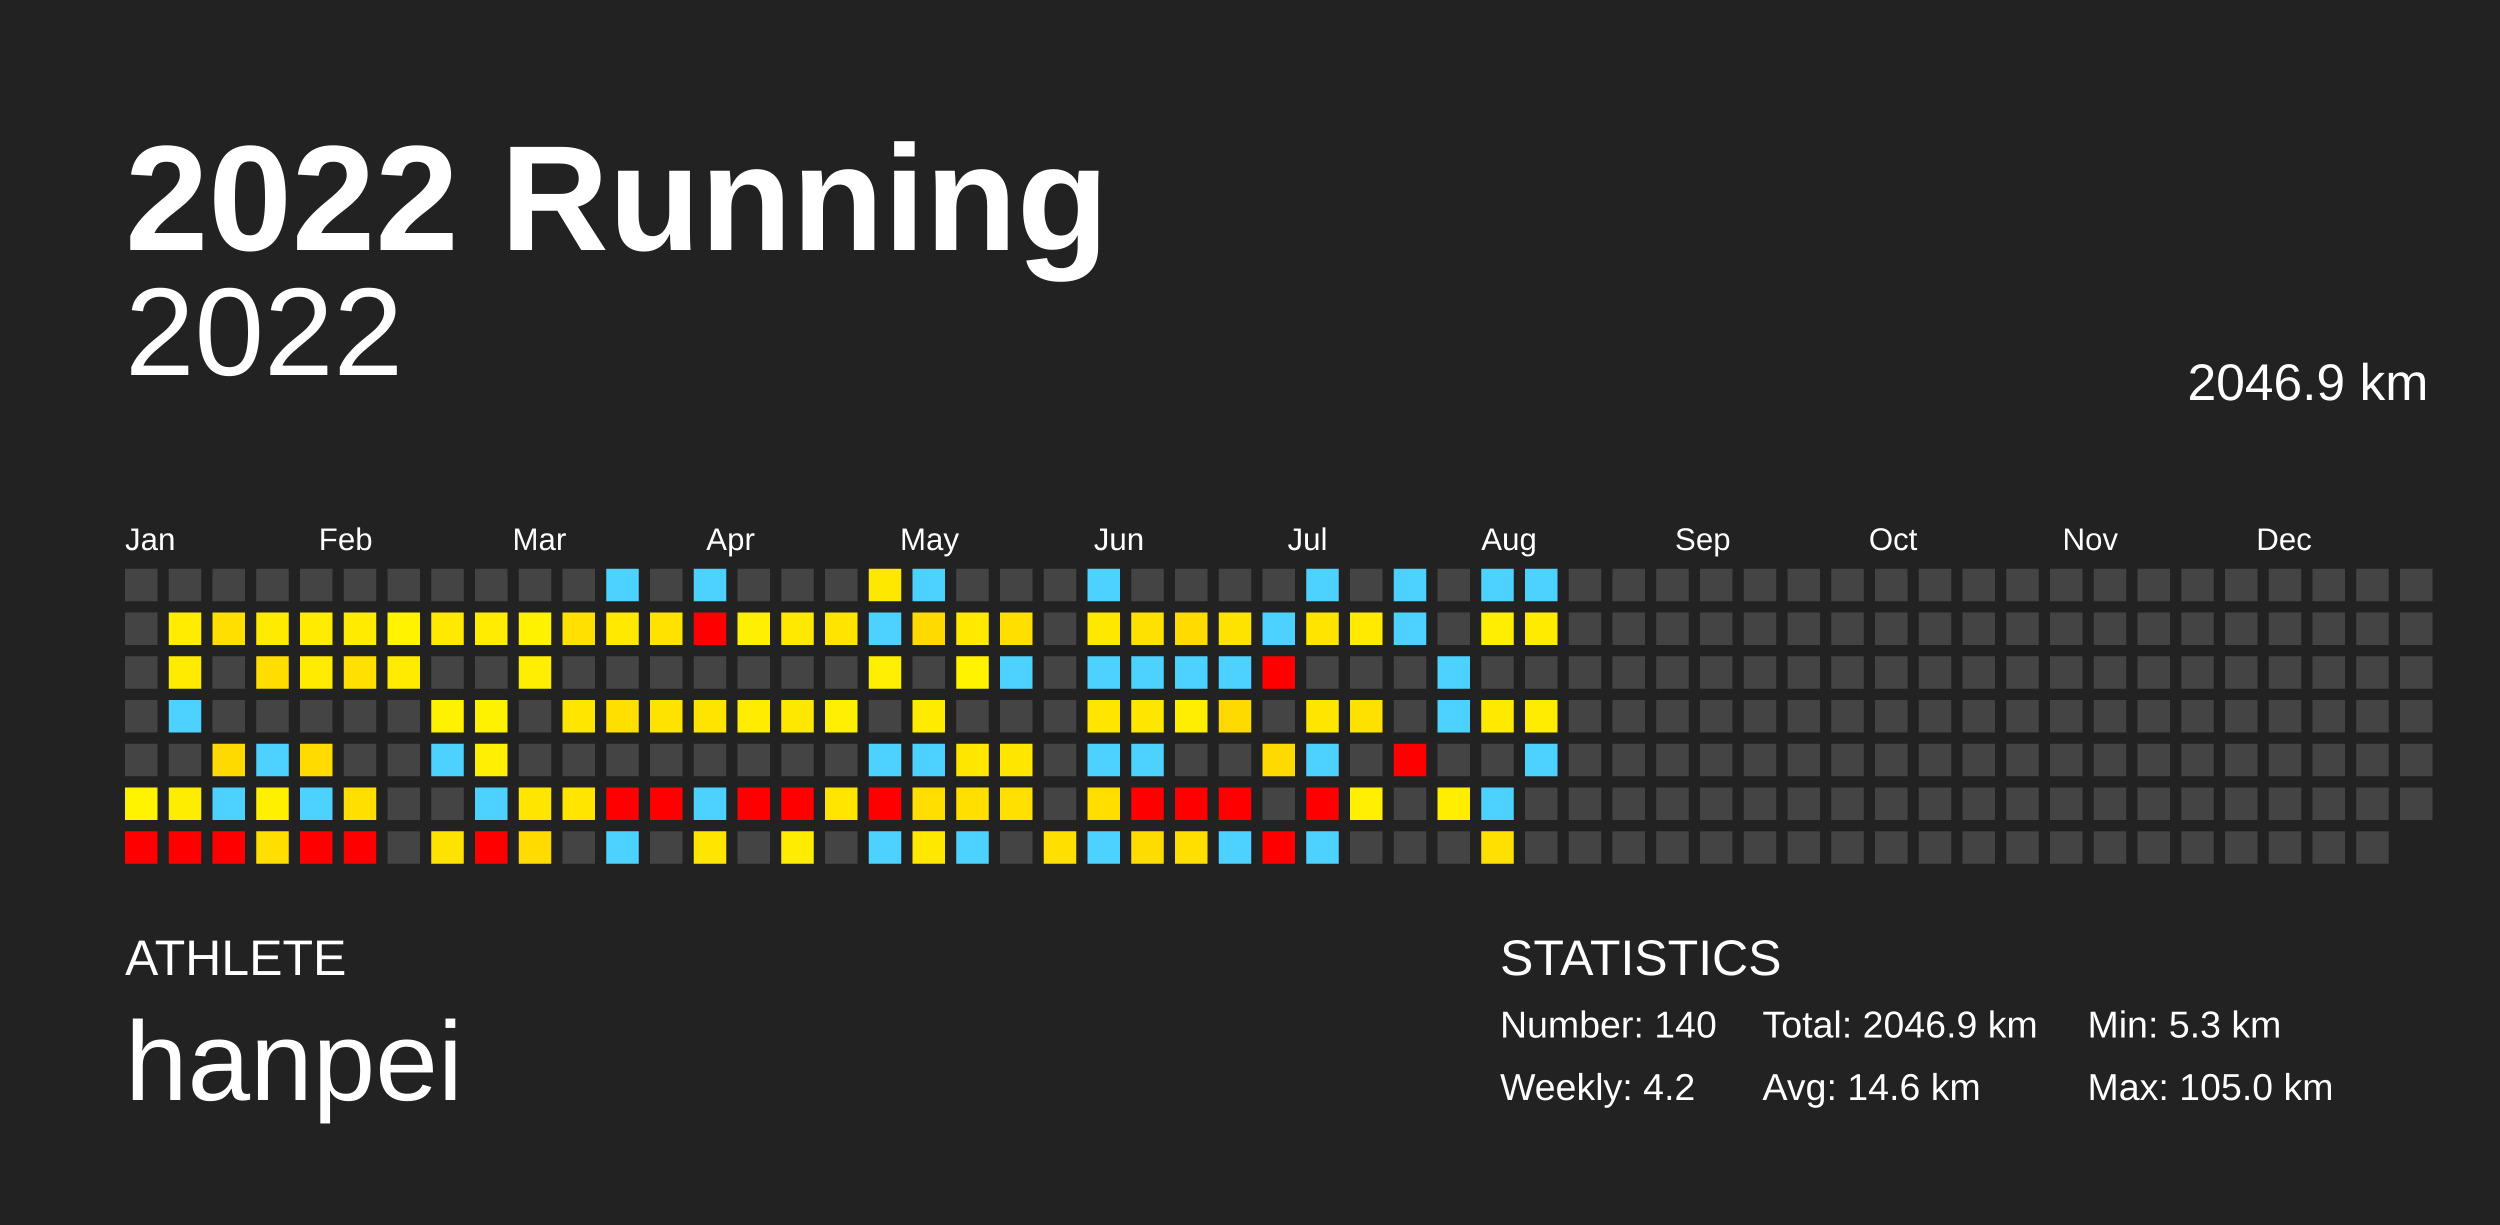
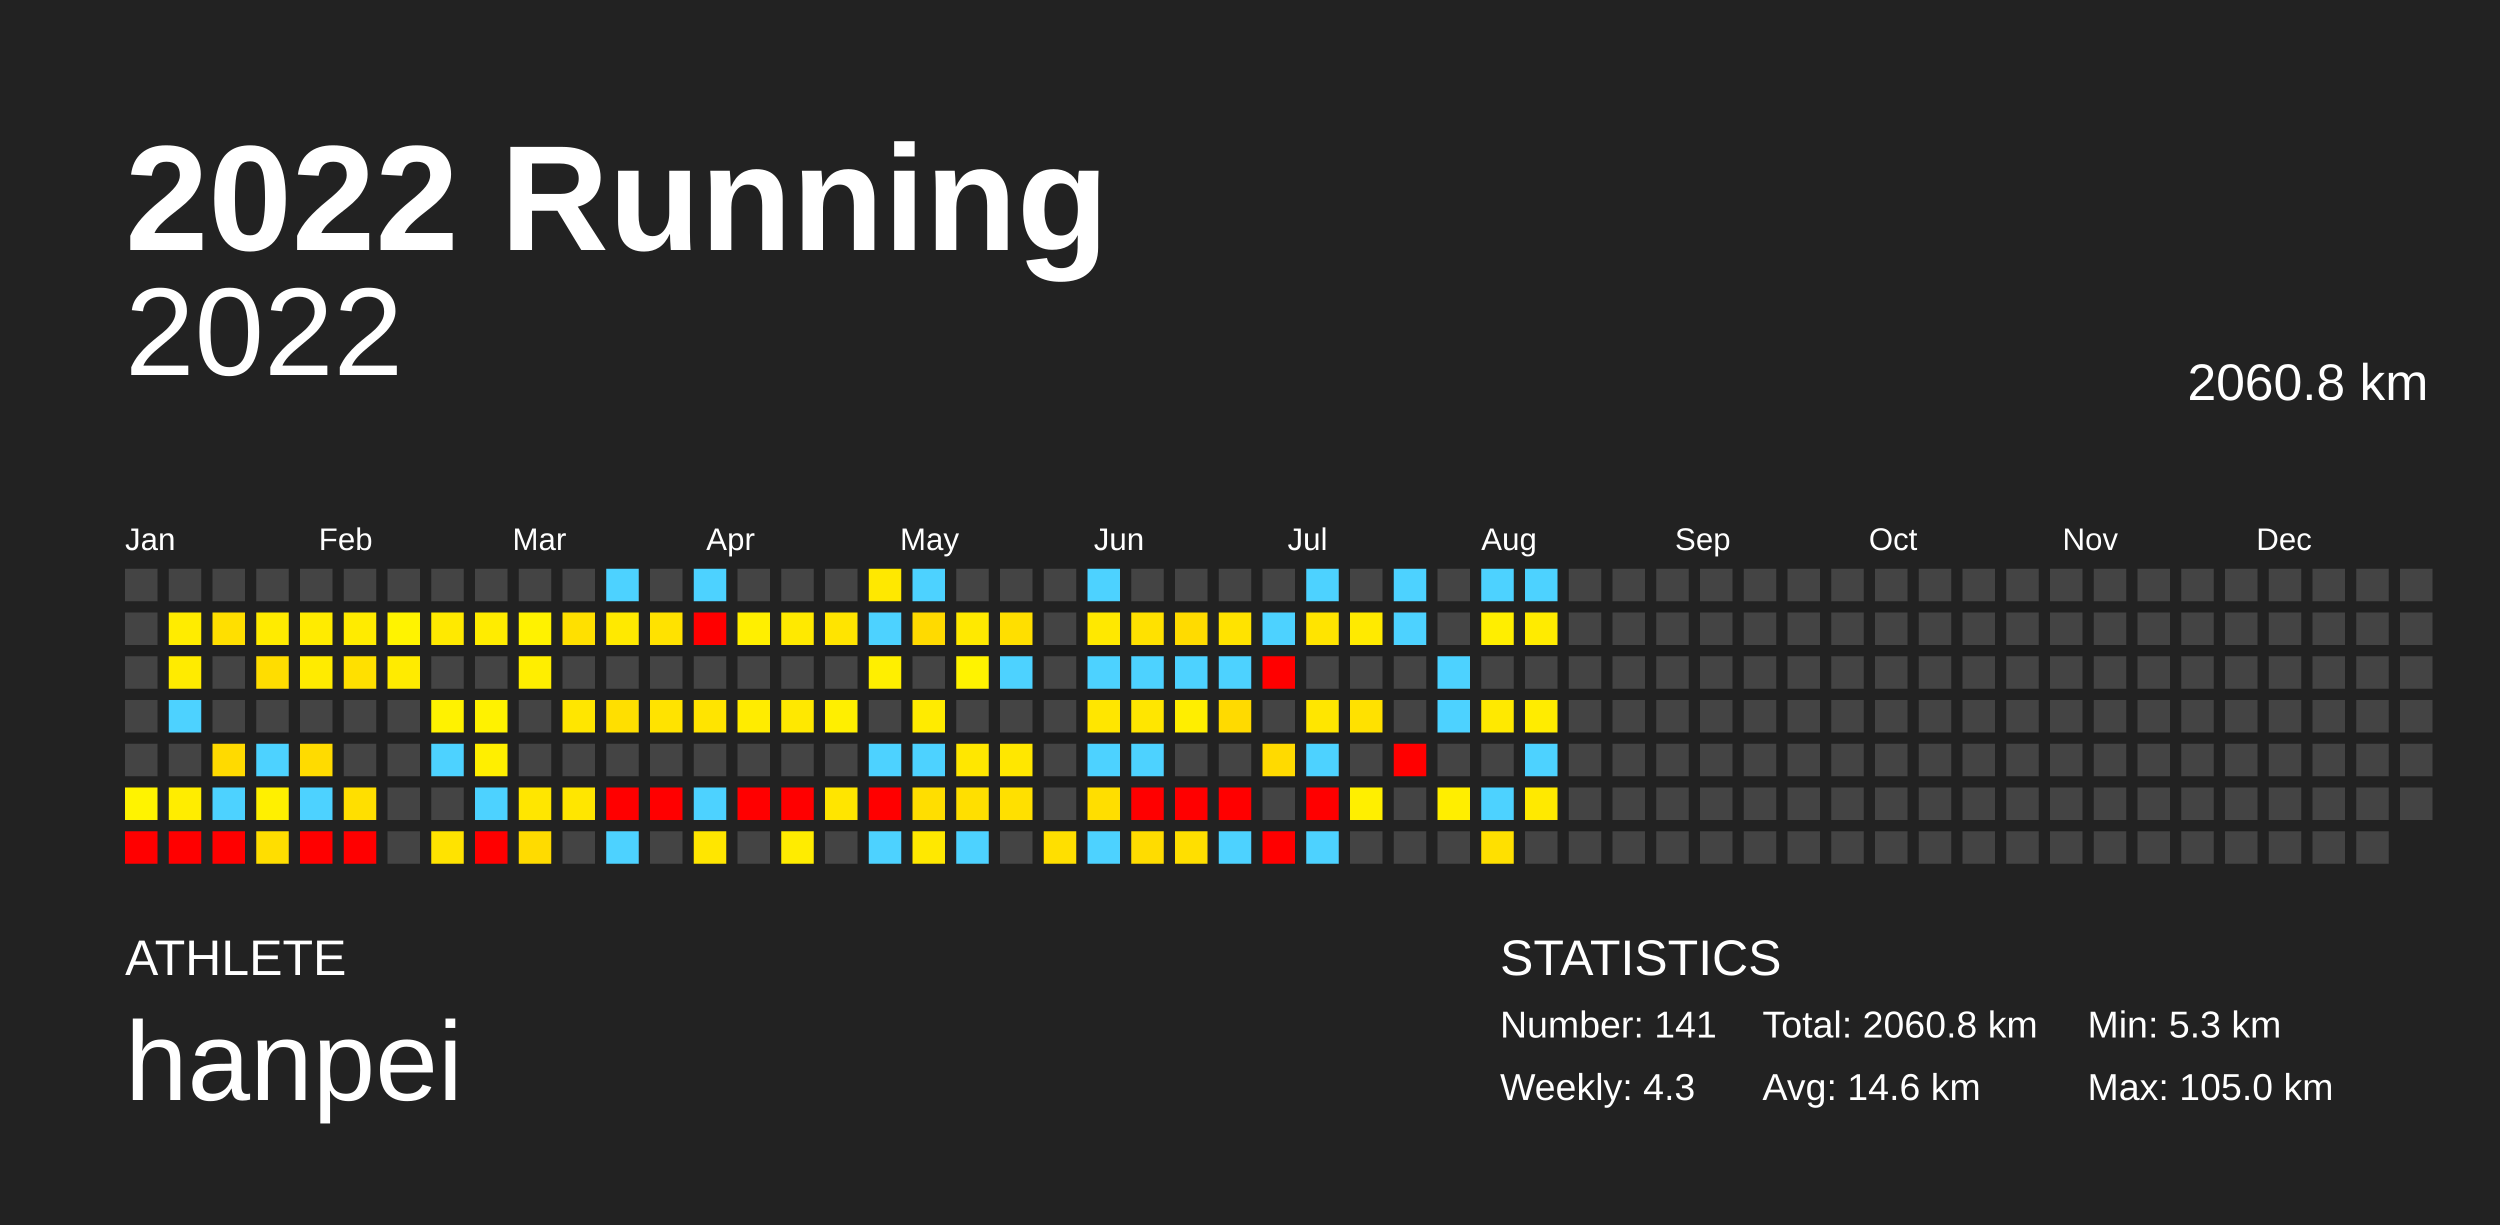
<svg xmlns="http://www.w3.org/2000/svg" baseProfile="full" height="98mm" version="1.1" viewBox="0,0,200,98" width="200mm">
  <defs />
  <rect fill="#222222" height="98" width="200" x="0" y="0" />
  <text fill="#FFFFFF" style="font-size:12px; font-family:Arial; font-weight:bold;" x="10" y="20">2022 Running</text>
  <text fill="#FFFFFF" style="font-size:4px; font-family:Arial" x="10" y="78">ATHLETE</text>
  <text fill="#FFFFFF" style="font-size:9px; font-family:Arial" x="10" y="88">hanpei</text>
  <text fill="#FFFFFF" style="font-size:4px; font-family:Arial" x="120" y="78">STATISTICS</text>
-   <text fill="#FFFFFF" style="font-size:3px; font-family:Arial" x="120" y="83">Number: 140</text>
-   <text fill="#FFFFFF" style="font-size:3px; font-family:Arial" x="120" y="88">Weekly: 4.2</text>
-   <text fill="#FFFFFF" style="font-size:3px; font-family:Arial" x="141" y="83">Total: 2046.9 km</text>
+   <text fill="#FFFFFF" style="font-size:3px; font-family:Arial" x="120" y="83">Number: 141</text>
+   <text fill="#FFFFFF" style="font-size:3px; font-family:Arial" x="120" y="88">Weekly: 4.3</text>
+   <text fill="#FFFFFF" style="font-size:3px; font-family:Arial" x="141" y="83">Total: 2060.8 km</text>
  <text fill="#FFFFFF" style="font-size:3px; font-family:Arial" x="141" y="88">Avg: 14.6 km</text>
  <text fill="#FFFFFF" style="font-size:3px; font-family:Arial" x="167" y="83">Min: 5.3 km</text>
  <text fill="#FFFFFF" style="font-size:3px; font-family:Arial" x="167" y="88">Max: 105.0 km</text>
  <text alignment-baseline="hanging" fill="#FFFFFF" style="font-size:10.0px; font-family:Arial;" x="10" y="30">2022</text>
-   <text alignment-baseline="hanging" fill="#FFFFFF" style="font-size:4.125px; font-family:Arial;" x="175" y="32">2046.9 km</text>
+   <text alignment-baseline="hanging" fill="#FFFFFF" style="font-size:4.125px; font-family:Arial;" x="175" y="32">2060.8 km</text>
  <text fill="#FFFFFF" style="font-size:2.5px; font-family:Arial" x="10.0" y="44">Jan</text>
  <text fill="#FFFFFF" style="font-size:2.5px; font-family:Arial" x="25.5" y="44">Feb</text>
  <text fill="#FFFFFF" style="font-size:2.5px; font-family:Arial" x="41.0" y="44">Mar</text>
  <text fill="#FFFFFF" style="font-size:2.5px; font-family:Arial" x="56.5" y="44">Apr</text>
  <text fill="#FFFFFF" style="font-size:2.5px; font-family:Arial" x="72.0" y="44">May</text>
  <text fill="#FFFFFF" style="font-size:2.5px; font-family:Arial" x="87.5" y="44">Jun</text>
  <text fill="#FFFFFF" style="font-size:2.5px; font-family:Arial" x="103.0" y="44">Jul</text>
  <text fill="#FFFFFF" style="font-size:2.5px; font-family:Arial" x="118.5" y="44">Aug</text>
  <text fill="#FFFFFF" style="font-size:2.5px; font-family:Arial" x="134.0" y="44">Sep</text>
  <text fill="#FFFFFF" style="font-size:2.5px; font-family:Arial" x="149.5" y="44">Oct</text>
  <text fill="#FFFFFF" style="font-size:2.5px; font-family:Arial" x="165.0" y="44">Nov</text>
  <text fill="#FFFFFF" style="font-size:2.5px; font-family:Arial" x="180.5" y="44">Dec</text>
  <rect fill="#444444" height="2.6" width="2.6" x="10.0" y="45.5" />
  <rect fill="#444444" height="2.6" width="2.6" x="10.0" y="49.0" />
  <rect fill="#444444" height="2.6" width="2.6" x="10.0" y="52.5" />
  <rect fill="#444444" height="2.6" width="2.6" x="10.0" y="56.0" />
  <rect fill="#444444" height="2.6" width="2.6" x="10.0" y="59.5" />
  <rect fill="#fff300" height="2.6" width="2.6" x="10.0" y="63.0" />
  <rect fill="red" height="2.6" width="2.6" x="10.0" y="66.5" />
  <rect fill="#444444" height="2.6" width="2.6" x="13.5" y="45.5" />
  <rect fill="#ffec00" height="2.6" width="2.6" x="13.5" y="49.0" />
  <rect fill="#ffeb00" height="2.6" width="2.6" x="13.5" y="52.5" />
  <rect fill="#4dd2ff" height="2.6" width="2.6" x="13.5" y="56.0" />
  <rect fill="#444444" height="2.6" width="2.6" x="13.5" y="59.5" />
  <rect fill="#ffed00" height="2.6" width="2.6" x="13.5" y="63.0" />
  <rect fill="red" height="2.6" width="2.6" x="13.5" y="66.5" />
  <rect fill="#444444" height="2.6" width="2.6" x="17.0" y="45.5" />
  <rect fill="#ffdf00" height="2.6" width="2.6" x="17.0" y="49.0" />
  <rect fill="#444444" height="2.6" width="2.6" x="17.0" y="52.5" />
  <rect fill="#444444" height="2.6" width="2.6" x="17.0" y="56.0" />
  <rect fill="#ffda00" height="2.6" width="2.6" x="17.0" y="59.5" />
  <rect fill="#4dd2ff" height="2.6" width="2.6" x="17.0" y="63.0" />
  <rect fill="red" height="2.6" width="2.6" x="17.0" y="66.5" />
  <rect fill="#444444" height="2.6" width="2.6" x="20.5" y="45.5" />
  <rect fill="#ffeb00" height="2.6" width="2.6" x="20.5" y="49.0" />
  <rect fill="#ffdd00" height="2.6" width="2.6" x="20.5" y="52.5" />
  <rect fill="#444444" height="2.6" width="2.6" x="20.5" y="56.0" />
  <rect fill="#4dd2ff" height="2.6" width="2.6" x="20.5" y="59.5" />
  <rect fill="#fff000" height="2.6" width="2.6" x="20.5" y="63.0" />
  <rect fill="#ffde00" height="2.6" width="2.6" x="20.5" y="66.5" />
  <rect fill="#444444" height="2.6" width="2.6" x="24.0" y="45.5" />
  <rect fill="#ffeb00" height="2.6" width="2.6" x="24.0" y="49.0" />
  <rect fill="#ffeb00" height="2.6" width="2.6" x="24.0" y="52.5" />
  <rect fill="#444444" height="2.6" width="2.6" x="24.0" y="56.0" />
  <rect fill="#ffdb00" height="2.6" width="2.6" x="24.0" y="59.5" />
  <rect fill="#4dd2ff" height="2.6" width="2.6" x="24.0" y="63.0" />
  <rect fill="red" height="2.6" width="2.6" x="24.0" y="66.5" />
  <rect fill="#444444" height="2.6" width="2.6" x="27.5" y="45.5" />
  <rect fill="#ffeb00" height="2.6" width="2.6" x="27.5" y="49.0" />
  <rect fill="#ffe000" height="2.6" width="2.6" x="27.5" y="52.5" />
  <rect fill="#444444" height="2.6" width="2.6" x="27.5" y="56.0" />
  <rect fill="#444444" height="2.6" width="2.6" x="27.5" y="59.5" />
  <rect fill="#ffdf00" height="2.6" width="2.6" x="27.5" y="63.0" />
  <rect fill="red" height="2.6" width="2.6" x="27.5" y="66.5" />
  <rect fill="#444444" height="2.6" width="2.6" x="31.0" y="45.5" />
  <rect fill="#fff300" height="2.6" width="2.6" x="31.0" y="49.0" />
  <rect fill="#ffeb00" height="2.6" width="2.6" x="31.0" y="52.5" />
  <rect fill="#444444" height="2.6" width="2.6" x="31.0" y="56.0" />
  <rect fill="#444444" height="2.6" width="2.6" x="31.0" y="59.5" />
  <rect fill="#444444" height="2.6" width="2.6" x="31.0" y="63.0" />
  <rect fill="#444444" height="2.6" width="2.6" x="31.0" y="66.5" />
  <rect fill="#444444" height="2.6" width="2.6" x="34.5" y="45.5" />
  <rect fill="#ffe900" height="2.6" width="2.6" x="34.5" y="49.0" />
  <rect fill="#444444" height="2.6" width="2.6" x="34.5" y="52.5" />
  <rect fill="#fff200" height="2.6" width="2.6" x="34.5" y="56.0" />
  <rect fill="#4dd2ff" height="2.6" width="2.6" x="34.5" y="59.5" />
  <rect fill="#444444" height="2.6" width="2.6" x="34.5" y="63.0" />
  <rect fill="#ffe300" height="2.6" width="2.6" x="34.5" y="66.5" />
  <rect fill="#444444" height="2.6" width="2.6" x="38.0" y="45.5" />
  <rect fill="#ffec00" height="2.6" width="2.6" x="38.0" y="49.0" />
  <rect fill="#444444" height="2.6" width="2.6" x="38.0" y="52.5" />
  <rect fill="#fff200" height="2.6" width="2.6" x="38.0" y="56.0" />
  <rect fill="#ffef00" height="2.6" width="2.6" x="38.0" y="59.5" />
  <rect fill="#4dd2ff" height="2.6" width="2.6" x="38.0" y="63.0" />
  <rect fill="red" height="2.6" width="2.6" x="38.0" y="66.5" />
  <rect fill="#444444" height="2.6" width="2.6" x="41.5" y="45.5" />
  <rect fill="#fff200" height="2.6" width="2.6" x="41.5" y="49.0" />
  <rect fill="#ffee00" height="2.6" width="2.6" x="41.5" y="52.5" />
  <rect fill="#444444" height="2.6" width="2.6" x="41.5" y="56.0" />
  <rect fill="#444444" height="2.6" width="2.6" x="41.5" y="59.5" />
  <rect fill="#ffe600" height="2.6" width="2.6" x="41.5" y="63.0" />
  <rect fill="#ffdb00" height="2.6" width="2.6" x="41.5" y="66.5" />
  <rect fill="#444444" height="2.6" width="2.6" x="45.0" y="45.5" />
  <rect fill="#ffe000" height="2.6" width="2.6" x="45.0" y="49.0" />
  <rect fill="#444444" height="2.6" width="2.6" x="45.0" y="52.5" />
  <rect fill="#ffe600" height="2.6" width="2.6" x="45.0" y="56.0" />
  <rect fill="#444444" height="2.6" width="2.6" x="45.0" y="59.5" />
  <rect fill="#ffe600" height="2.6" width="2.6" x="45.0" y="63.0" />
  <rect fill="#444444" height="2.6" width="2.6" x="45.0" y="66.5" />
  <rect fill="#4dd2ff" height="2.6" width="2.6" x="48.5" y="45.5" />
  <rect fill="#ffe900" height="2.6" width="2.6" x="48.5" y="49.0" />
  <rect fill="#444444" height="2.6" width="2.6" x="48.5" y="52.5" />
  <rect fill="#ffdf00" height="2.6" width="2.6" x="48.5" y="56.0" />
  <rect fill="#444444" height="2.6" width="2.6" x="48.5" y="59.5" />
  <rect fill="red" height="2.6" width="2.6" x="48.5" y="63.0" />
  <rect fill="#4dd2ff" height="2.6" width="2.6" x="48.5" y="66.5" />
  <rect fill="#444444" height="2.6" width="2.6" x="52.0" y="45.5" />
  <rect fill="#ffe200" height="2.6" width="2.6" x="52.0" y="49.0" />
  <rect fill="#444444" height="2.6" width="2.6" x="52.0" y="52.5" />
  <rect fill="#ffe300" height="2.6" width="2.6" x="52.0" y="56.0" />
  <rect fill="#444444" height="2.6" width="2.6" x="52.0" y="59.5" />
  <rect fill="red" height="2.6" width="2.6" x="52.0" y="63.0" />
  <rect fill="#444444" height="2.6" width="2.6" x="52.0" y="66.5" />
  <rect fill="#4dd2ff" height="2.6" width="2.6" x="55.5" y="45.5" />
  <rect fill="red" height="2.6" width="2.6" x="55.5" y="49.0" />
  <rect fill="#444444" height="2.6" width="2.6" x="55.5" y="52.5" />
  <rect fill="#ffe400" height="2.6" width="2.6" x="55.5" y="56.0" />
  <rect fill="#444444" height="2.6" width="2.6" x="55.5" y="59.5" />
  <rect fill="#4dd2ff" height="2.6" width="2.6" x="55.5" y="63.0" />
  <rect fill="#ffe600" height="2.6" width="2.6" x="55.5" y="66.5" />
  <rect fill="#444444" height="2.6" width="2.6" x="59.0" y="45.5" />
  <rect fill="#ffef00" height="2.6" width="2.6" x="59.0" y="49.0" />
  <rect fill="#444444" height="2.6" width="2.6" x="59.0" y="52.5" />
  <rect fill="#ffec00" height="2.6" width="2.6" x="59.0" y="56.0" />
  <rect fill="#444444" height="2.6" width="2.6" x="59.0" y="59.5" />
  <rect fill="red" height="2.6" width="2.6" x="59.0" y="63.0" />
  <rect fill="#444444" height="2.6" width="2.6" x="59.0" y="66.5" />
  <rect fill="#444444" height="2.6" width="2.6" x="62.5" y="45.5" />
  <rect fill="#ffe900" height="2.6" width="2.6" x="62.5" y="49.0" />
  <rect fill="#444444" height="2.6" width="2.6" x="62.5" y="52.5" />
  <rect fill="#ffe800" height="2.6" width="2.6" x="62.5" y="56.0" />
  <rect fill="#444444" height="2.6" width="2.6" x="62.5" y="59.5" />
  <rect fill="red" height="2.6" width="2.6" x="62.5" y="63.0" />
  <rect fill="#ffec00" height="2.6" width="2.6" x="62.5" y="66.5" />
  <rect fill="#444444" height="2.6" width="2.6" x="66.0" y="45.5" />
  <rect fill="#ffe400" height="2.6" width="2.6" x="66.0" y="49.0" />
  <rect fill="#444444" height="2.6" width="2.6" x="66.0" y="52.5" />
  <rect fill="#ffef00" height="2.6" width="2.6" x="66.0" y="56.0" />
  <rect fill="#444444" height="2.6" width="2.6" x="66.0" y="59.5" />
  <rect fill="#ffe500" height="2.6" width="2.6" x="66.0" y="63.0" />
  <rect fill="#444444" height="2.6" width="2.6" x="66.0" y="66.5" />
  <rect fill="#ffe800" height="2.6" width="2.6" x="69.5" y="45.5" />
  <rect fill="#4dd2ff" height="2.6" width="2.6" x="69.5" y="49.0" />
  <rect fill="#ffef00" height="2.6" width="2.6" x="69.5" y="52.5" />
  <rect fill="#444444" height="2.6" width="2.6" x="69.5" y="56.0" />
  <rect fill="#4dd2ff" height="2.6" width="2.6" x="69.5" y="59.5" />
  <rect fill="red" height="2.6" width="2.6" x="69.5" y="63.0" />
  <rect fill="#4dd2ff" height="2.6" width="2.6" x="69.5" y="66.5" />
  <rect fill="#4dd2ff" height="2.6" width="2.6" x="73.0" y="45.5" />
  <rect fill="#ffda00" height="2.6" width="2.6" x="73.0" y="49.0" />
  <rect fill="#444444" height="2.6" width="2.6" x="73.0" y="52.5" />
  <rect fill="#ffeb00" height="2.6" width="2.6" x="73.0" y="56.0" />
  <rect fill="#4dd2ff" height="2.6" width="2.6" x="73.0" y="59.5" />
  <rect fill="#ffde00" height="2.6" width="2.6" x="73.0" y="63.0" />
  <rect fill="#ffe800" height="2.6" width="2.6" x="73.0" y="66.5" />
  <rect fill="#444444" height="2.6" width="2.6" x="76.5" y="45.5" />
  <rect fill="#ffe900" height="2.6" width="2.6" x="76.5" y="49.0" />
  <rect fill="#fff300" height="2.6" width="2.6" x="76.5" y="52.5" />
  <rect fill="#444444" height="2.6" width="2.6" x="76.5" y="56.0" />
  <rect fill="#ffe700" height="2.6" width="2.6" x="76.5" y="59.5" />
  <rect fill="#ffdf00" height="2.6" width="2.6" x="76.5" y="63.0" />
  <rect fill="#4dd2ff" height="2.6" width="2.6" x="76.5" y="66.5" />
  <rect fill="#444444" height="2.6" width="2.6" x="80.0" y="45.5" />
  <rect fill="#ffdf00" height="2.6" width="2.6" x="80.0" y="49.0" />
  <rect fill="#4dd2ff" height="2.6" width="2.6" x="80.0" y="52.5" />
  <rect fill="#444444" height="2.6" width="2.6" x="80.0" y="56.0" />
  <rect fill="#ffe700" height="2.6" width="2.6" x="80.0" y="59.5" />
  <rect fill="#ffe000" height="2.6" width="2.6" x="80.0" y="63.0" />
  <rect fill="#444444" height="2.6" width="2.6" x="80.0" y="66.5" />
  <rect fill="#444444" height="2.6" width="2.6" x="83.5" y="45.5" />
  <rect fill="#444444" height="2.6" width="2.6" x="83.5" y="49.0" />
  <rect fill="#444444" height="2.6" width="2.6" x="83.5" y="52.5" />
  <rect fill="#444444" height="2.6" width="2.6" x="83.5" y="56.0" />
  <rect fill="#444444" height="2.6" width="2.6" x="83.5" y="59.5" />
  <rect fill="#444444" height="2.6" width="2.6" x="83.5" y="63.0" />
  <rect fill="#ffdf00" height="2.6" width="2.6" x="83.5" y="66.5" />
  <rect fill="#4dd2ff" height="2.6" width="2.6" x="87.0" y="45.5" />
  <rect fill="#ffe800" height="2.6" width="2.6" x="87.0" y="49.0" />
  <rect fill="#4dd2ff" height="2.6" width="2.6" x="87.0" y="52.5" />
  <rect fill="#ffe600" height="2.6" width="2.6" x="87.0" y="56.0" />
  <rect fill="#4dd2ff" height="2.6" width="2.6" x="87.0" y="59.5" />
  <rect fill="#ffde00" height="2.6" width="2.6" x="87.0" y="63.0" />
  <rect fill="#4dd2ff" height="2.6" width="2.6" x="87.0" y="66.5" />
  <rect fill="#444444" height="2.6" width="2.6" x="90.5" y="45.5" />
  <rect fill="#ffe100" height="2.6" width="2.6" x="90.5" y="49.0" />
  <rect fill="#4dd2ff" height="2.6" width="2.6" x="90.5" y="52.5" />
  <rect fill="#ffe600" height="2.6" width="2.6" x="90.5" y="56.0" />
  <rect fill="#4dd2ff" height="2.6" width="2.6" x="90.5" y="59.5" />
  <rect fill="red" height="2.6" width="2.6" x="90.5" y="63.0" />
  <rect fill="#ffdc00" height="2.6" width="2.6" x="90.5" y="66.5" />
  <rect fill="#444444" height="2.6" width="2.6" x="94.0" y="45.5" />
  <rect fill="#ffdb00" height="2.6" width="2.6" x="94.0" y="49.0" />
  <rect fill="#4dd2ff" height="2.6" width="2.6" x="94.0" y="52.5" />
  <rect fill="#ffee00" height="2.6" width="2.6" x="94.0" y="56.0" />
  <rect fill="#444444" height="2.6" width="2.6" x="94.0" y="59.5" />
  <rect fill="red" height="2.6" width="2.6" x="94.0" y="63.0" />
  <rect fill="#ffdf00" height="2.6" width="2.6" x="94.0" y="66.5" />
  <rect fill="#444444" height="2.6" width="2.6" x="97.5" y="45.5" />
  <rect fill="#ffe300" height="2.6" width="2.6" x="97.5" y="49.0" />
  <rect fill="#4dd2ff" height="2.6" width="2.6" x="97.5" y="52.5" />
  <rect fill="#ffda00" height="2.6" width="2.6" x="97.5" y="56.0" />
  <rect fill="#444444" height="2.6" width="2.6" x="97.5" y="59.5" />
  <rect fill="red" height="2.6" width="2.6" x="97.5" y="63.0" />
  <rect fill="#4dd2ff" height="2.6" width="2.6" x="97.5" y="66.5" />
  <rect fill="#444444" height="2.6" width="2.6" x="101.0" y="45.5" />
  <rect fill="#4dd2ff" height="2.6" width="2.6" x="101.0" y="49.0" />
  <rect fill="red" height="2.6" width="2.6" x="101.0" y="52.5" />
  <rect fill="#444444" height="2.6" width="2.6" x="101.0" y="56.0" />
  <rect fill="#ffda00" height="2.6" width="2.6" x="101.0" y="59.5" />
  <rect fill="#444444" height="2.6" width="2.6" x="101.0" y="63.0" />
  <rect fill="red" height="2.6" width="2.6" x="101.0" y="66.5" />
  <rect fill="#4dd2ff" height="2.6" width="2.6" x="104.5" y="45.5" />
  <rect fill="#ffe400" height="2.6" width="2.6" x="104.5" y="49.0" />
  <rect fill="#444444" height="2.6" width="2.6" x="104.5" y="52.5" />
  <rect fill="#ffe600" height="2.6" width="2.6" x="104.5" y="56.0" />
  <rect fill="#4dd2ff" height="2.6" width="2.6" x="104.5" y="59.5" />
  <rect fill="red" height="2.6" width="2.6" x="104.5" y="63.0" />
  <rect fill="#4dd2ff" height="2.6" width="2.6" x="104.5" y="66.5" />
  <rect fill="#444444" height="2.6" width="2.6" x="108.0" y="45.5" />
  <rect fill="#ffea00" height="2.6" width="2.6" x="108.0" y="49.0" />
  <rect fill="#444444" height="2.6" width="2.6" x="108.0" y="52.5" />
  <rect fill="#ffe100" height="2.6" width="2.6" x="108.0" y="56.0" />
  <rect fill="#444444" height="2.6" width="2.6" x="108.0" y="59.5" />
  <rect fill="#ffef00" height="2.6" width="2.6" x="108.0" y="63.0" />
  <rect fill="#444444" height="2.6" width="2.6" x="108.0" y="66.5" />
  <rect fill="#4dd2ff" height="2.6" width="2.6" x="111.5" y="45.5" />
  <rect fill="#4dd2ff" height="2.6" width="2.6" x="111.5" y="49.0" />
  <rect fill="#444444" height="2.6" width="2.6" x="111.5" y="52.5" />
  <rect fill="#444444" height="2.6" width="2.6" x="111.5" y="56.0" />
  <rect fill="red" height="2.6" width="2.6" x="111.5" y="59.5" />
  <rect fill="#444444" height="2.6" width="2.6" x="111.5" y="63.0" />
  <rect fill="#444444" height="2.6" width="2.6" x="111.5" y="66.5" />
  <rect fill="#444444" height="2.6" width="2.6" x="115.0" y="45.5" />
  <rect fill="#444444" height="2.6" width="2.6" x="115.0" y="49.0" />
  <rect fill="#4dd2ff" height="2.6" width="2.6" x="115.0" y="52.5" />
  <rect fill="#4dd2ff" height="2.6" width="2.6" x="115.0" y="56.0" />
  <rect fill="#444444" height="2.6" width="2.6" x="115.0" y="59.5" />
  <rect fill="#ffee00" height="2.6" width="2.6" x="115.0" y="63.0" />
  <rect fill="#444444" height="2.6" width="2.6" x="115.0" y="66.5" />
  <rect fill="#4dd2ff" height="2.6" width="2.6" x="118.5" y="45.5" />
  <rect fill="#ffee00" height="2.6" width="2.6" x="118.5" y="49.0" />
  <rect fill="#444444" height="2.6" width="2.6" x="118.5" y="52.5" />
  <rect fill="#ffe900" height="2.6" width="2.6" x="118.5" y="56.0" />
  <rect fill="#444444" height="2.6" width="2.6" x="118.5" y="59.5" />
  <rect fill="#4dd2ff" height="2.6" width="2.6" x="118.5" y="63.0" />
  <rect fill="#ffe000" height="2.6" width="2.6" x="118.5" y="66.5" />
  <rect fill="#4dd2ff" height="2.6" width="2.6" x="122.0" y="45.5" />
  <rect fill="#ffeb00" height="2.6" width="2.6" x="122.0" y="49.0" />
  <rect fill="#444444" height="2.6" width="2.6" x="122.0" y="52.5" />
  <rect fill="#ffec00" height="2.6" width="2.6" x="122.0" y="56.0" />
  <rect fill="#4dd2ff" height="2.6" width="2.6" x="122.0" y="59.5" />
-   <rect fill="#444444" height="2.6" width="2.6" x="122.0" y="63.0" />
+   <rect fill="#ffe900" height="2.6" width="2.6" x="122.0" y="63.0" />
  <rect fill="#444444" height="2.6" width="2.6" x="122.0" y="66.5" />
  <rect fill="#444444" height="2.6" width="2.6" x="125.5" y="45.5" />
  <rect fill="#444444" height="2.6" width="2.6" x="125.5" y="49.0" />
  <rect fill="#444444" height="2.6" width="2.6" x="125.5" y="52.5" />
  <rect fill="#444444" height="2.6" width="2.6" x="125.5" y="56.0" />
  <rect fill="#444444" height="2.6" width="2.6" x="125.5" y="59.5" />
  <rect fill="#444444" height="2.6" width="2.6" x="125.5" y="63.0" />
  <rect fill="#444444" height="2.6" width="2.6" x="125.5" y="66.5" />
  <rect fill="#444444" height="2.6" width="2.6" x="129.0" y="45.5" />
  <rect fill="#444444" height="2.6" width="2.6" x="129.0" y="49.0" />
  <rect fill="#444444" height="2.6" width="2.6" x="129.0" y="52.5" />
  <rect fill="#444444" height="2.6" width="2.6" x="129.0" y="56.0" />
  <rect fill="#444444" height="2.6" width="2.6" x="129.0" y="59.5" />
  <rect fill="#444444" height="2.6" width="2.6" x="129.0" y="63.0" />
  <rect fill="#444444" height="2.6" width="2.6" x="129.0" y="66.5" />
  <rect fill="#444444" height="2.6" width="2.6" x="132.5" y="45.5" />
  <rect fill="#444444" height="2.6" width="2.6" x="132.5" y="49.0" />
  <rect fill="#444444" height="2.6" width="2.6" x="132.5" y="52.5" />
  <rect fill="#444444" height="2.6" width="2.6" x="132.5" y="56.0" />
  <rect fill="#444444" height="2.6" width="2.6" x="132.5" y="59.5" />
  <rect fill="#444444" height="2.6" width="2.6" x="132.5" y="63.0" />
  <rect fill="#444444" height="2.6" width="2.6" x="132.5" y="66.5" />
  <rect fill="#444444" height="2.6" width="2.6" x="136.0" y="45.5" />
  <rect fill="#444444" height="2.6" width="2.6" x="136.0" y="49.0" />
  <rect fill="#444444" height="2.6" width="2.6" x="136.0" y="52.5" />
  <rect fill="#444444" height="2.6" width="2.6" x="136.0" y="56.0" />
  <rect fill="#444444" height="2.6" width="2.6" x="136.0" y="59.5" />
  <rect fill="#444444" height="2.6" width="2.6" x="136.0" y="63.0" />
  <rect fill="#444444" height="2.6" width="2.6" x="136.0" y="66.5" />
  <rect fill="#444444" height="2.6" width="2.6" x="139.5" y="45.5" />
  <rect fill="#444444" height="2.6" width="2.6" x="139.5" y="49.0" />
  <rect fill="#444444" height="2.6" width="2.6" x="139.5" y="52.5" />
  <rect fill="#444444" height="2.6" width="2.6" x="139.5" y="56.0" />
  <rect fill="#444444" height="2.6" width="2.6" x="139.5" y="59.5" />
  <rect fill="#444444" height="2.6" width="2.6" x="139.5" y="63.0" />
  <rect fill="#444444" height="2.6" width="2.6" x="139.5" y="66.5" />
  <rect fill="#444444" height="2.6" width="2.6" x="143.0" y="45.5" />
  <rect fill="#444444" height="2.6" width="2.6" x="143.0" y="49.0" />
  <rect fill="#444444" height="2.6" width="2.6" x="143.0" y="52.5" />
  <rect fill="#444444" height="2.6" width="2.6" x="143.0" y="56.0" />
  <rect fill="#444444" height="2.6" width="2.6" x="143.0" y="59.5" />
  <rect fill="#444444" height="2.6" width="2.6" x="143.0" y="63.0" />
  <rect fill="#444444" height="2.6" width="2.6" x="143.0" y="66.5" />
  <rect fill="#444444" height="2.6" width="2.6" x="146.5" y="45.5" />
  <rect fill="#444444" height="2.6" width="2.6" x="146.5" y="49.0" />
  <rect fill="#444444" height="2.6" width="2.6" x="146.5" y="52.5" />
  <rect fill="#444444" height="2.6" width="2.6" x="146.5" y="56.0" />
  <rect fill="#444444" height="2.6" width="2.6" x="146.5" y="59.5" />
  <rect fill="#444444" height="2.6" width="2.6" x="146.5" y="63.0" />
  <rect fill="#444444" height="2.6" width="2.6" x="146.5" y="66.5" />
  <rect fill="#444444" height="2.6" width="2.6" x="150.0" y="45.5" />
  <rect fill="#444444" height="2.6" width="2.6" x="150.0" y="49.0" />
  <rect fill="#444444" height="2.6" width="2.6" x="150.0" y="52.5" />
  <rect fill="#444444" height="2.6" width="2.6" x="150.0" y="56.0" />
  <rect fill="#444444" height="2.6" width="2.6" x="150.0" y="59.5" />
  <rect fill="#444444" height="2.6" width="2.6" x="150.0" y="63.0" />
  <rect fill="#444444" height="2.6" width="2.6" x="150.0" y="66.5" />
  <rect fill="#444444" height="2.6" width="2.6" x="153.5" y="45.5" />
  <rect fill="#444444" height="2.6" width="2.6" x="153.5" y="49.0" />
  <rect fill="#444444" height="2.6" width="2.6" x="153.5" y="52.5" />
  <rect fill="#444444" height="2.6" width="2.6" x="153.5" y="56.0" />
  <rect fill="#444444" height="2.6" width="2.6" x="153.5" y="59.5" />
  <rect fill="#444444" height="2.6" width="2.6" x="153.5" y="63.0" />
  <rect fill="#444444" height="2.6" width="2.6" x="153.5" y="66.5" />
  <rect fill="#444444" height="2.6" width="2.6" x="157.0" y="45.5" />
  <rect fill="#444444" height="2.6" width="2.6" x="157.0" y="49.0" />
  <rect fill="#444444" height="2.6" width="2.6" x="157.0" y="52.5" />
  <rect fill="#444444" height="2.6" width="2.6" x="157.0" y="56.0" />
  <rect fill="#444444" height="2.6" width="2.6" x="157.0" y="59.5" />
  <rect fill="#444444" height="2.6" width="2.6" x="157.0" y="63.0" />
  <rect fill="#444444" height="2.6" width="2.6" x="157.0" y="66.5" />
  <rect fill="#444444" height="2.6" width="2.6" x="160.5" y="45.5" />
  <rect fill="#444444" height="2.6" width="2.6" x="160.5" y="49.0" />
  <rect fill="#444444" height="2.6" width="2.6" x="160.5" y="52.5" />
  <rect fill="#444444" height="2.6" width="2.6" x="160.5" y="56.0" />
  <rect fill="#444444" height="2.6" width="2.6" x="160.5" y="59.5" />
  <rect fill="#444444" height="2.6" width="2.6" x="160.5" y="63.0" />
  <rect fill="#444444" height="2.6" width="2.6" x="160.5" y="66.5" />
  <rect fill="#444444" height="2.6" width="2.6" x="164.0" y="45.5" />
  <rect fill="#444444" height="2.6" width="2.6" x="164.0" y="49.0" />
  <rect fill="#444444" height="2.6" width="2.6" x="164.0" y="52.5" />
  <rect fill="#444444" height="2.6" width="2.6" x="164.0" y="56.0" />
  <rect fill="#444444" height="2.6" width="2.6" x="164.0" y="59.5" />
  <rect fill="#444444" height="2.6" width="2.6" x="164.0" y="63.0" />
  <rect fill="#444444" height="2.6" width="2.6" x="164.0" y="66.5" />
  <rect fill="#444444" height="2.6" width="2.6" x="167.5" y="45.5" />
  <rect fill="#444444" height="2.6" width="2.6" x="167.5" y="49.0" />
  <rect fill="#444444" height="2.6" width="2.6" x="167.5" y="52.5" />
  <rect fill="#444444" height="2.6" width="2.6" x="167.5" y="56.0" />
  <rect fill="#444444" height="2.6" width="2.6" x="167.5" y="59.5" />
  <rect fill="#444444" height="2.6" width="2.6" x="167.5" y="63.0" />
  <rect fill="#444444" height="2.6" width="2.6" x="167.5" y="66.5" />
  <rect fill="#444444" height="2.6" width="2.6" x="171.0" y="45.5" />
  <rect fill="#444444" height="2.6" width="2.6" x="171.0" y="49.0" />
  <rect fill="#444444" height="2.6" width="2.6" x="171.0" y="52.5" />
  <rect fill="#444444" height="2.6" width="2.6" x="171.0" y="56.0" />
  <rect fill="#444444" height="2.6" width="2.6" x="171.0" y="59.5" />
  <rect fill="#444444" height="2.6" width="2.6" x="171.0" y="63.0" />
  <rect fill="#444444" height="2.6" width="2.6" x="171.0" y="66.5" />
  <rect fill="#444444" height="2.6" width="2.6" x="174.5" y="45.5" />
  <rect fill="#444444" height="2.6" width="2.6" x="174.5" y="49.0" />
  <rect fill="#444444" height="2.6" width="2.6" x="174.5" y="52.5" />
  <rect fill="#444444" height="2.6" width="2.6" x="174.5" y="56.0" />
  <rect fill="#444444" height="2.6" width="2.6" x="174.5" y="59.5" />
  <rect fill="#444444" height="2.6" width="2.6" x="174.5" y="63.0" />
  <rect fill="#444444" height="2.6" width="2.6" x="174.5" y="66.5" />
  <rect fill="#444444" height="2.6" width="2.6" x="178.0" y="45.5" />
  <rect fill="#444444" height="2.6" width="2.6" x="178.0" y="49.0" />
  <rect fill="#444444" height="2.6" width="2.6" x="178.0" y="52.5" />
  <rect fill="#444444" height="2.6" width="2.6" x="178.0" y="56.0" />
  <rect fill="#444444" height="2.6" width="2.6" x="178.0" y="59.5" />
  <rect fill="#444444" height="2.6" width="2.6" x="178.0" y="63.0" />
  <rect fill="#444444" height="2.6" width="2.6" x="178.0" y="66.5" />
  <rect fill="#444444" height="2.6" width="2.6" x="181.5" y="45.5" />
  <rect fill="#444444" height="2.6" width="2.6" x="181.5" y="49.0" />
  <rect fill="#444444" height="2.6" width="2.6" x="181.5" y="52.5" />
  <rect fill="#444444" height="2.6" width="2.6" x="181.5" y="56.0" />
  <rect fill="#444444" height="2.6" width="2.6" x="181.5" y="59.5" />
  <rect fill="#444444" height="2.6" width="2.6" x="181.5" y="63.0" />
  <rect fill="#444444" height="2.6" width="2.6" x="181.5" y="66.5" />
  <rect fill="#444444" height="2.6" width="2.6" x="185.0" y="45.5" />
  <rect fill="#444444" height="2.6" width="2.6" x="185.0" y="49.0" />
  <rect fill="#444444" height="2.6" width="2.6" x="185.0" y="52.5" />
  <rect fill="#444444" height="2.6" width="2.6" x="185.0" y="56.0" />
  <rect fill="#444444" height="2.6" width="2.6" x="185.0" y="59.5" />
  <rect fill="#444444" height="2.6" width="2.6" x="185.0" y="63.0" />
  <rect fill="#444444" height="2.6" width="2.6" x="185.0" y="66.5" />
  <rect fill="#444444" height="2.6" width="2.6" x="188.5" y="45.5" />
  <rect fill="#444444" height="2.6" width="2.6" x="188.5" y="49.0" />
  <rect fill="#444444" height="2.6" width="2.6" x="188.5" y="52.5" />
  <rect fill="#444444" height="2.6" width="2.6" x="188.5" y="56.0" />
  <rect fill="#444444" height="2.6" width="2.6" x="188.5" y="59.5" />
  <rect fill="#444444" height="2.6" width="2.6" x="188.5" y="63.0" />
  <rect fill="#444444" height="2.6" width="2.6" x="188.5" y="66.5" />
  <rect fill="#444444" height="2.6" width="2.6" x="192.0" y="45.5" />
  <rect fill="#444444" height="2.6" width="2.6" x="192.0" y="49.0" />
  <rect fill="#444444" height="2.6" width="2.6" x="192.0" y="52.5" />
  <rect fill="#444444" height="2.6" width="2.6" x="192.0" y="56.0" />
  <rect fill="#444444" height="2.6" width="2.6" x="192.0" y="59.5" />
  <rect fill="#444444" height="2.6" width="2.6" x="192.0" y="63.0" />
</svg>
